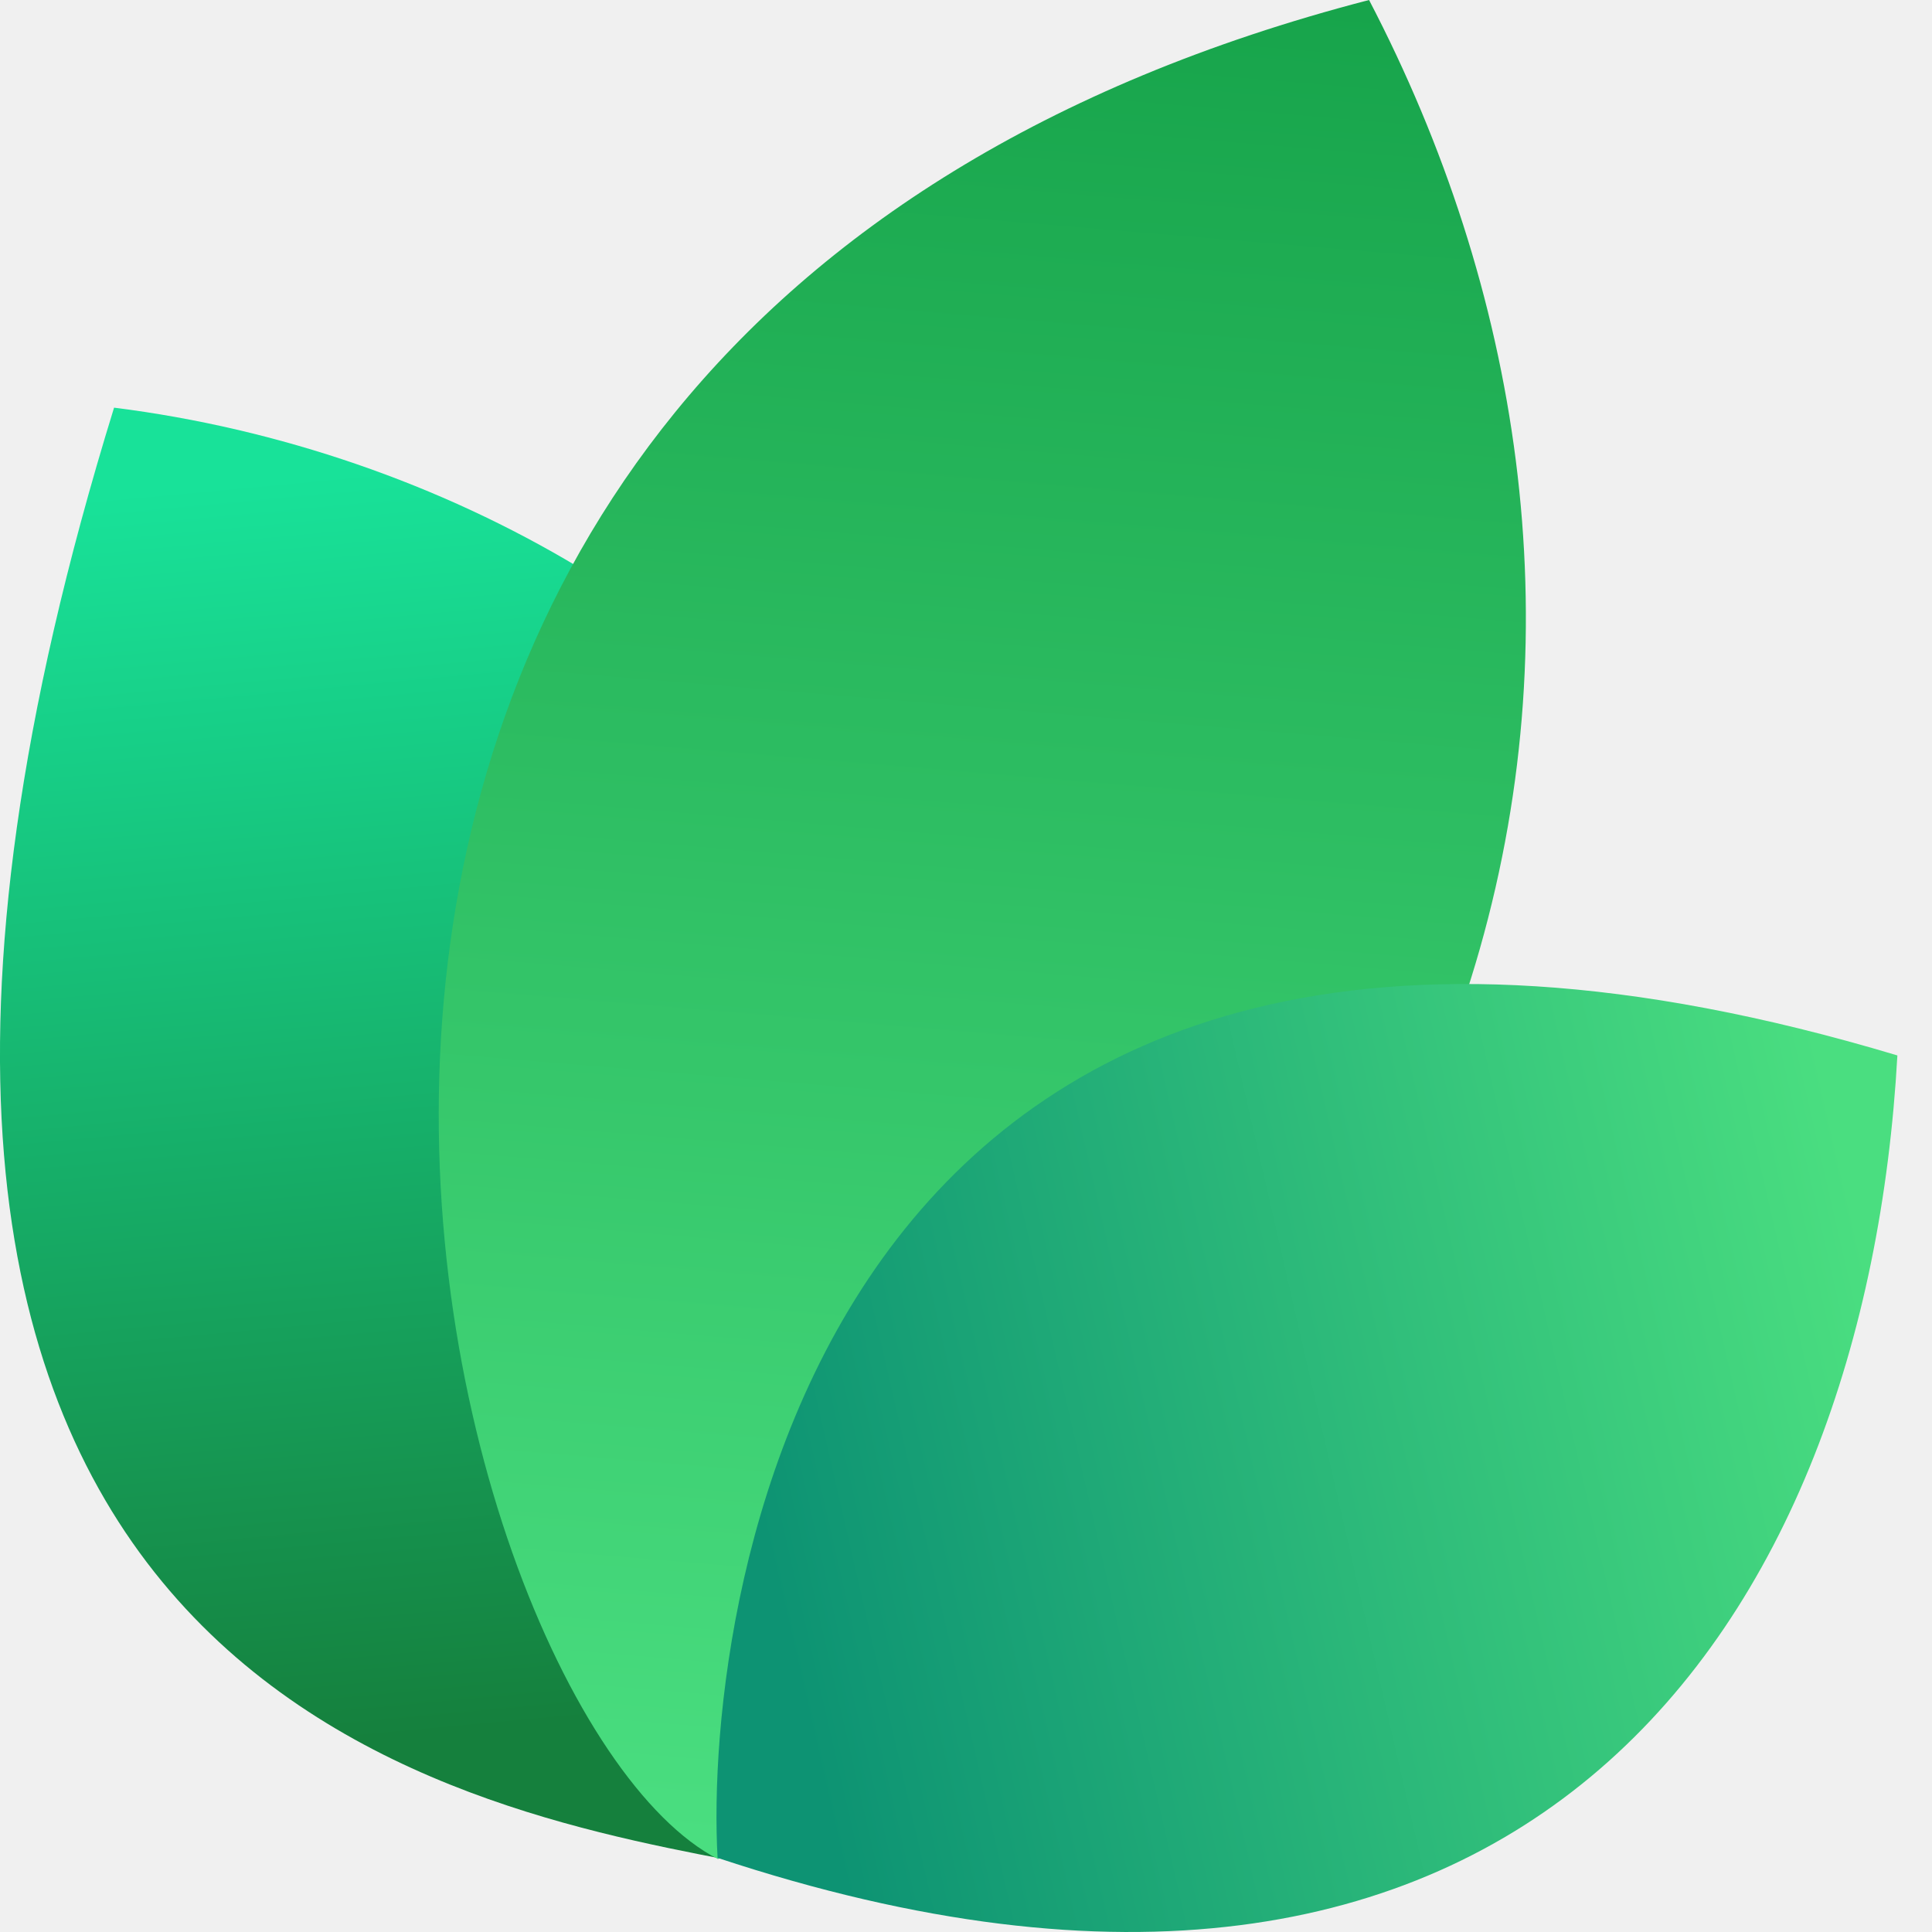
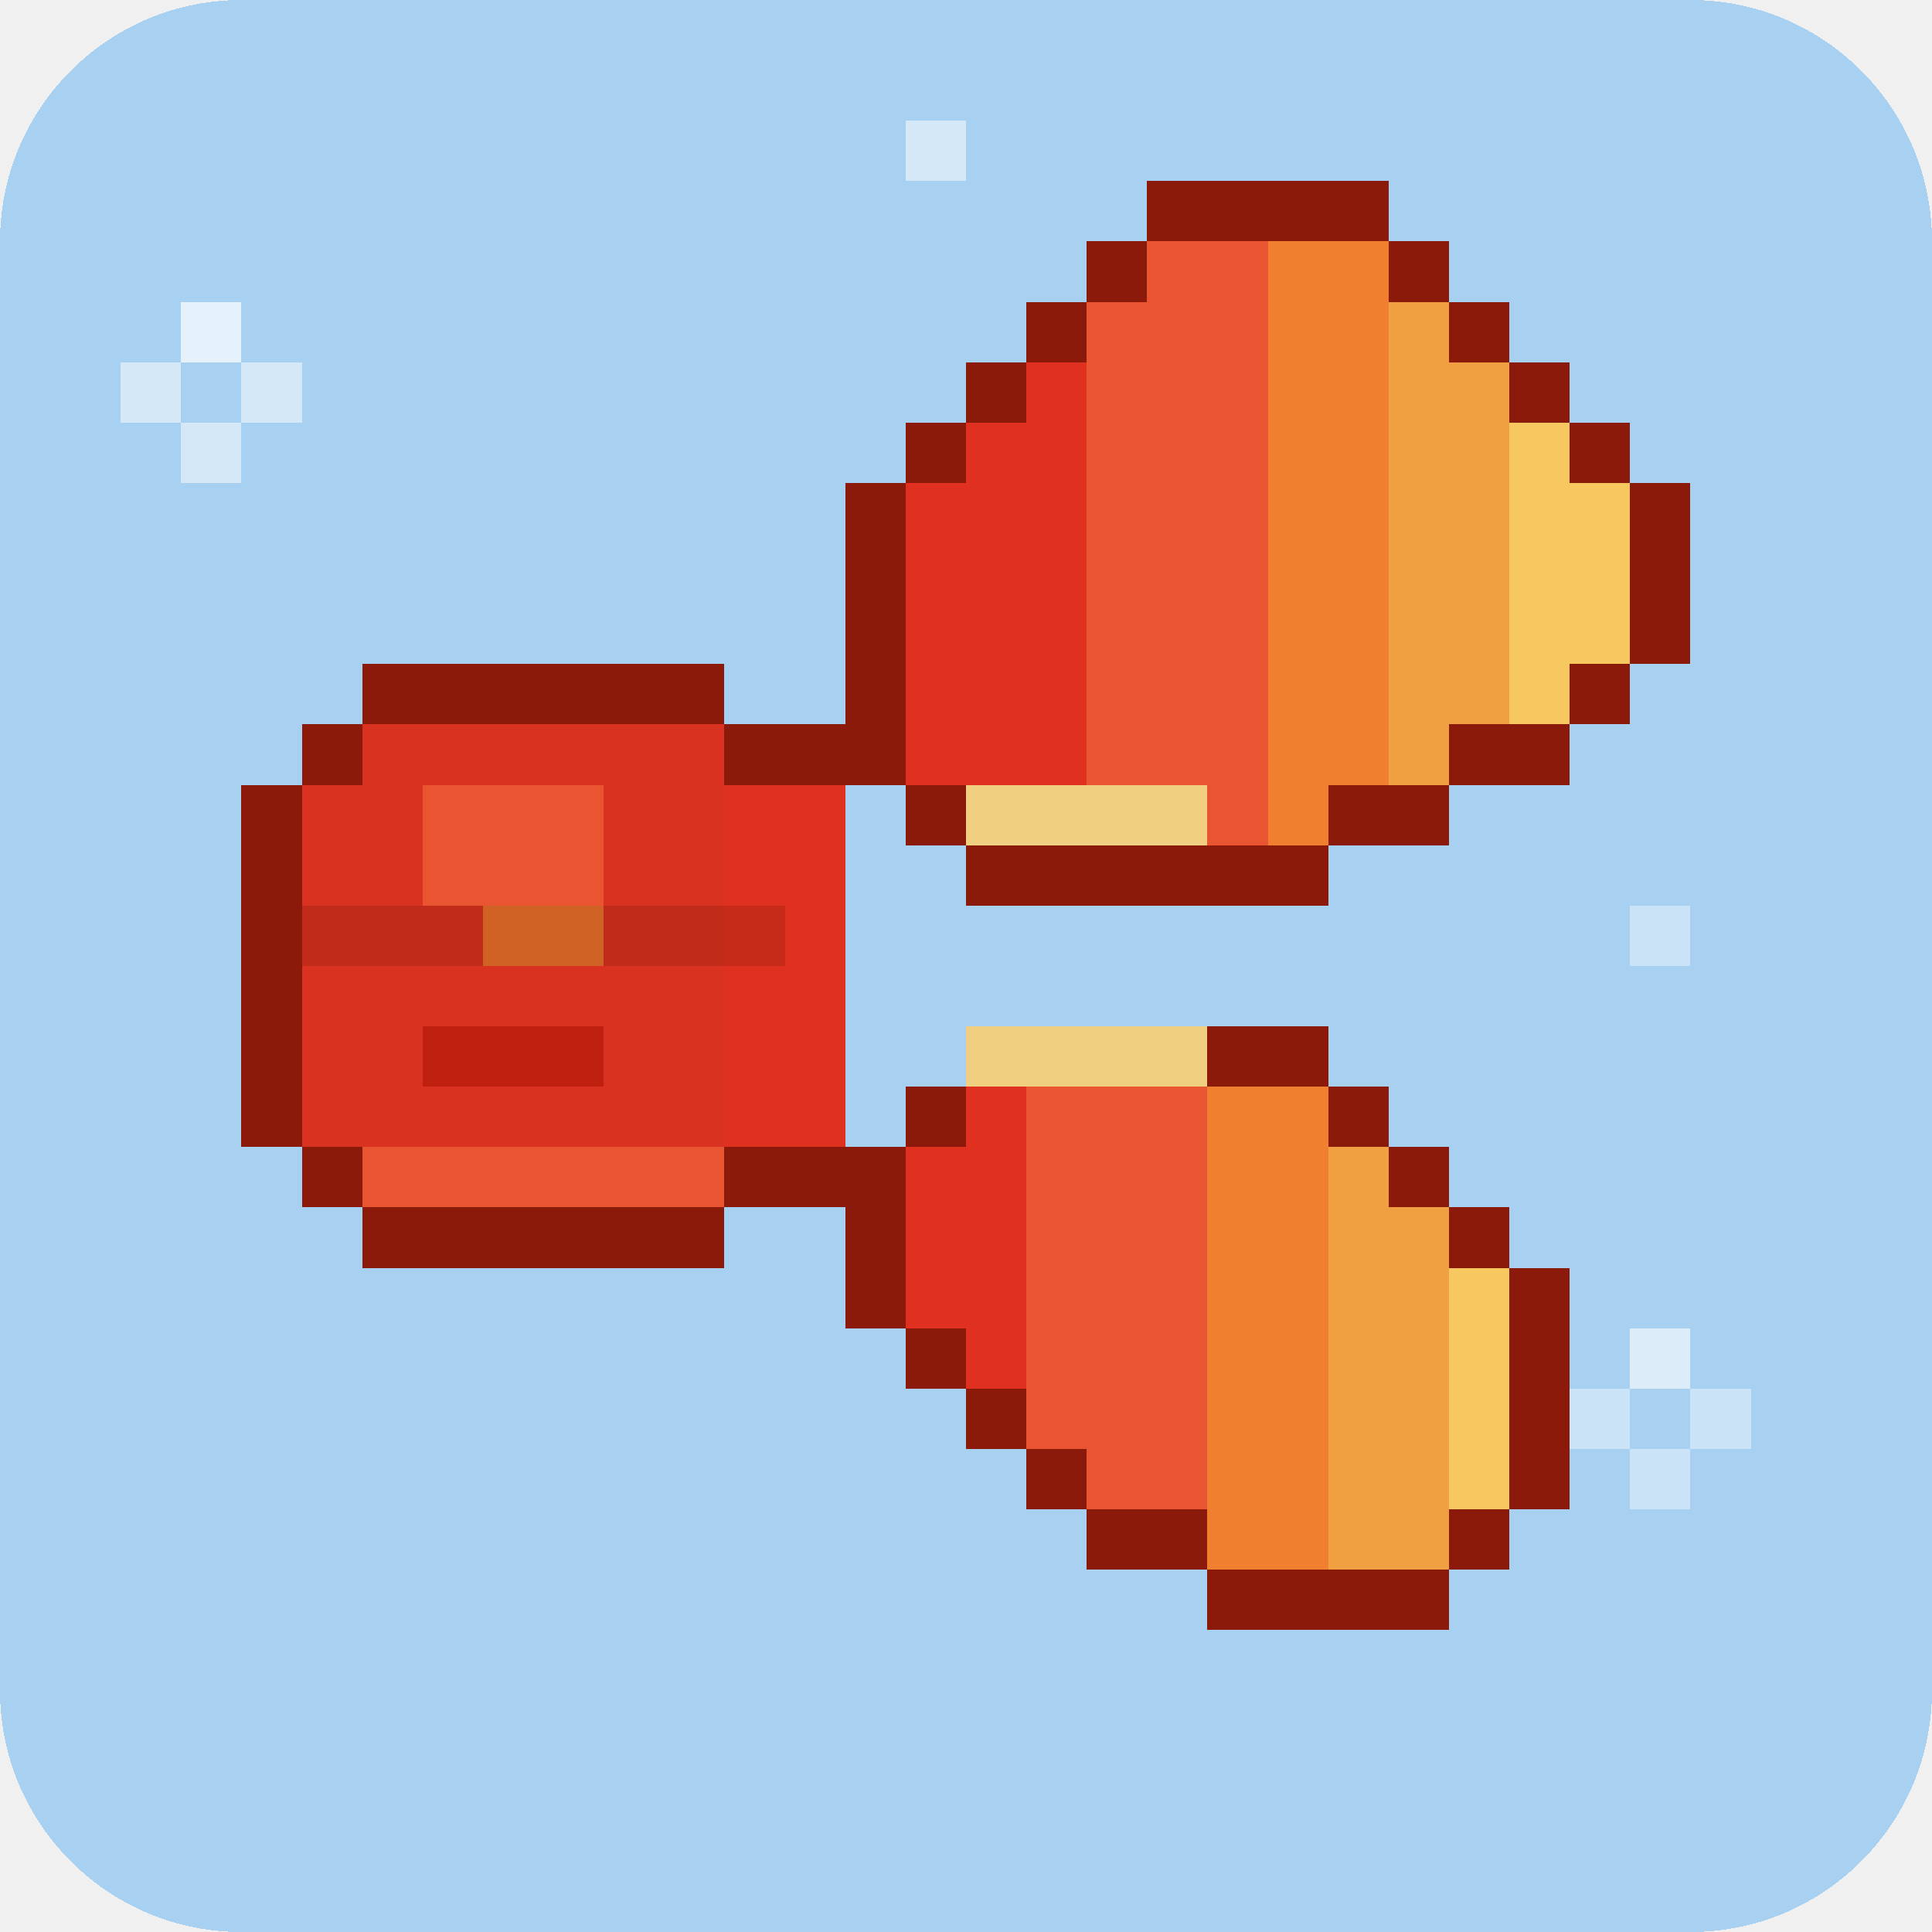
- <svg xmlns="http://www.w3.org/2000/svg" width="24" height="24" viewBox="0 0 24 24" fill="none">
-   <path d="M9.061 23.108C5.268 22.377 -3.391 20.627 1.417 5.064C9.634 6.099 16.973 14.064 9.061 23.108Z" fill="url(#paint0_linear_17557_2021)" />
-   <path d="M8.919 23.094C5.276 21.222 0.784 4.209 17.007 0C20.757 7.193 19.621 16.545 8.919 23.094Z" fill="url(#paint1_linear_17557_2021)" />
-   <path d="M8.914 23.079C8.735 19.882 10.159 9.085 23.57 13.111C23.181 20.123 18.984 26.418 8.914 23.079Z" fill="url(#paint2_linear_17557_2021)" />
-   <defs>
-     <linearGradient id="paint0_linear_17557_2021" x1="3.776" y1="5.916" x2="5.232" y2="21.559" gradientUnits="userSpaceOnUse">
-       <stop stop-color="#18E299" />
-       <stop offset="1" stop-color="#15803D" />
-     </linearGradient>
-     <linearGradient id="paint1_linear_17557_2021" x1="12.171" y1="-0.718" x2="10.19" y2="22.983" gradientUnits="userSpaceOnUse">
-       <stop stop-color="#16A34A" />
-       <stop offset="1" stop-color="#4ADE80" />
-     </linearGradient>
-     <linearGradient id="paint2_linear_17557_2021" x1="23.133" y1="15.353" x2="9.338" y2="18.52" gradientUnits="userSpaceOnUse">
-       <stop stop-color="#4ADE80" />
-       <stop offset="1" stop-color="#0D9373" />
-     </linearGradient>
-   </defs>
+ <svg xmlns="http://www.w3.org/2000/svg" viewBox="0 0 32 32" width="128" height="128" shape-rendering="crispEdges">
+   <rect width="32" height="32" fill="#A8D0F0" rx="4" />
+   <rect x="4" y="13" width="1" height="1" fill="#8B1A0A" />
+   <rect x="4" y="14" width="1" height="1" fill="#8B1A0A" />
+   <rect x="4" y="15" width="1" height="1" fill="#8B1A0A" />
+   <rect x="4" y="16" width="1" height="1" fill="#8B1A0A" />
+   <rect x="4" y="17" width="1" height="1" fill="#8B1A0A" />
+   <rect x="4" y="18" width="1" height="1" fill="#8B1A0A" />
+   <rect x="5" y="12" width="1" height="1" fill="#8B1A0A" />
+   <rect x="5" y="19" width="1" height="1" fill="#8B1A0A" />
+   <rect x="6" y="11" width="1" height="1" fill="#8B1A0A" />
+   <rect x="6" y="20" width="1" height="1" fill="#8B1A0A" />
+   <rect x="7" y="11" width="1" height="1" fill="#8B1A0A" />
+   <rect x="7" y="20" width="1" height="1" fill="#8B1A0A" />
+   <rect x="8" y="11" width="1" height="1" fill="#8B1A0A" />
+   <rect x="8" y="20" width="1" height="1" fill="#8B1A0A" />
+   <rect x="9" y="11" width="1" height="1" fill="#8B1A0A" />
+   <rect x="9" y="20" width="1" height="1" fill="#8B1A0A" />
+   <rect x="10" y="11" width="1" height="1" fill="#8B1A0A" />
+   <rect x="10" y="20" width="1" height="1" fill="#8B1A0A" />
+   <rect x="11" y="11" width="1" height="1" fill="#8B1A0A" />
+   <rect x="11" y="20" width="1" height="1" fill="#8B1A0A" />
+   <rect x="12" y="12" width="1" height="1" fill="#8B1A0A" />
+   <rect x="12" y="19" width="1" height="1" fill="#8B1A0A" />
+   <rect x="13" y="12" width="1" height="1" fill="#8B1A0A" />
+   <rect x="13" y="19" width="1" height="1" fill="#8B1A0A" />
+   <rect x="5" y="13" width="7" height="6" fill="#D93220" />
+   <rect x="6" y="12" width="6" height="1" fill="#D93220" />
+   <rect x="6" y="19" width="6" height="1" fill="#E85530" />
+   <rect x="12" y="13" width="1" height="6" fill="#E03020" />
+   <rect x="13" y="13" width="1" height="6" fill="#E03020" />
+   <rect x="7" y="13" width="3" height="2" fill="#E85530" />
+   <rect x="8" y="15" width="2" height="1" fill="#F08030" />
+   <rect x="7" y="17" width="3" height="1" fill="#C02010" />
+   <rect x="5" y="15" width="8" height="1" fill="#8B1A0A" opacity="0.3" />
+   <rect x="14" y="8" width="1" height="1" fill="#8B1A0A" />
+   <rect x="14" y="9" width="1" height="1" fill="#8B1A0A" />
+   <rect x="14" y="10" width="1" height="1" fill="#8B1A0A" />
+   <rect x="14" y="11" width="1" height="1" fill="#8B1A0A" />
+   <rect x="14" y="12" width="1" height="1" fill="#8B1A0A" />
+   <rect x="15" y="7" width="1" height="1" fill="#8B1A0A" />
+   <rect x="16" y="6" width="1" height="1" fill="#8B1A0A" />
+   <rect x="17" y="5" width="1" height="1" fill="#8B1A0A" />
+   <rect x="18" y="4" width="1" height="1" fill="#8B1A0A" />
+   <rect x="19" y="3" width="1" height="1" fill="#8B1A0A" />
+   <rect x="20" y="3" width="1" height="1" fill="#8B1A0A" />
+   <rect x="21" y="3" width="1" height="1" fill="#8B1A0A" />
+   <rect x="22" y="3" width="1" height="1" fill="#8B1A0A" />
+   <rect x="23" y="4" width="1" height="1" fill="#8B1A0A" />
+   <rect x="24" y="5" width="1" height="1" fill="#8B1A0A" />
+   <rect x="25" y="6" width="1" height="1" fill="#8B1A0A" />
+   <rect x="26" y="7" width="1" height="1" fill="#8B1A0A" />
+   <rect x="27" y="8" width="1" height="1" fill="#8B1A0A" />
+   <rect x="27" y="9" width="1" height="1" fill="#8B1A0A" />
+   <rect x="27" y="10" width="1" height="1" fill="#8B1A0A" />
+   <rect x="26" y="11" width="1" height="1" fill="#8B1A0A" />
+   <rect x="25" y="12" width="1" height="1" fill="#8B1A0A" />
+   <rect x="24" y="12" width="1" height="1" fill="#8B1A0A" />
+   <rect x="23" y="13" width="1" height="1" fill="#8B1A0A" />
+   <rect x="22" y="13" width="1" height="1" fill="#8B1A0A" />
+   <rect x="21" y="14" width="1" height="1" fill="#8B1A0A" />
+   <rect x="20" y="14" width="1" height="1" fill="#8B1A0A" />
+   <rect x="19" y="14" width="1" height="1" fill="#8B1A0A" />
+   <rect x="18" y="14" width="1" height="1" fill="#8B1A0A" />
+   <rect x="17" y="14" width="1" height="1" fill="#8B1A0A" />
+   <rect x="16" y="14" width="1" height="1" fill="#8B1A0A" />
+   <rect x="15" y="13" width="1" height="1" fill="#8B1A0A" />
+   <rect x="15" y="8" width="1" height="5" fill="#E03020" />
+   <rect x="16" y="7" width="1" height="7" fill="#E03020" />
+   <rect x="17" y="6" width="1" height="8" fill="#E03020" />
+   <rect x="18" y="5" width="1" height="9" fill="#E85530" />
+   <rect x="19" y="4" width="1" height="10" fill="#E85530" />
+   <rect x="20" y="4" width="1" height="10" fill="#E85530" />
+   <rect x="21" y="4" width="1" height="10" fill="#F08030" />
+   <rect x="22" y="4" width="1" height="9" fill="#F08030" />
+   <rect x="23" y="5" width="1" height="8" fill="#F0A040" />
+   <rect x="24" y="6" width="1" height="6" fill="#F0A040" />
+   <rect x="25" y="7" width="1" height="5" fill="#F8C860" />
+   <rect x="26" y="8" width="1" height="3" fill="#F8C860" />
+   <rect x="16" y="13" width="1" height="1" fill="#F0D080" />
+   <rect x="17" y="13" width="1" height="1" fill="#F0D080" />
+   <rect x="18" y="13" width="1" height="1" fill="#F0D080" />
+   <rect x="19" y="13" width="1" height="1" fill="#F0D080" />
+   <rect x="14" y="19" width="1" height="1" fill="#8B1A0A" />
+   <rect x="14" y="20" width="1" height="1" fill="#8B1A0A" />
+   <rect x="14" y="21" width="1" height="1" fill="#8B1A0A" />
+   <rect x="15" y="18" width="1" height="1" fill="#8B1A0A" />
+   <rect x="15" y="22" width="1" height="1" fill="#8B1A0A" />
+   <rect x="16" y="17" width="1" height="1" fill="#8B1A0A" />
+   <rect x="16" y="23" width="1" height="1" fill="#8B1A0A" />
+   <rect x="17" y="17" width="1" height="1" fill="#8B1A0A" />
+   <rect x="17" y="24" width="1" height="1" fill="#8B1A0A" />
+   <rect x="18" y="17" width="1" height="1" fill="#8B1A0A" />
+   <rect x="18" y="25" width="1" height="1" fill="#8B1A0A" />
+   <rect x="19" y="17" width="1" height="1" fill="#8B1A0A" />
+   <rect x="19" y="25" width="1" height="1" fill="#8B1A0A" />
+   <rect x="20" y="17" width="1" height="1" fill="#8B1A0A" />
+   <rect x="20" y="26" width="1" height="1" fill="#8B1A0A" />
+   <rect x="21" y="17" width="1" height="1" fill="#8B1A0A" />
+   <rect x="21" y="26" width="1" height="1" fill="#8B1A0A" />
+   <rect x="22" y="18" width="1" height="1" fill="#8B1A0A" />
+   <rect x="22" y="26" width="1" height="1" fill="#8B1A0A" />
+   <rect x="23" y="19" width="1" height="1" fill="#8B1A0A" />
+   <rect x="23" y="26" width="1" height="1" fill="#8B1A0A" />
+   <rect x="24" y="20" width="1" height="1" fill="#8B1A0A" />
+   <rect x="24" y="25" width="1" height="1" fill="#8B1A0A" />
+   <rect x="25" y="21" width="1" height="1" fill="#8B1A0A" />
+   <rect x="25" y="24" width="1" height="1" fill="#8B1A0A" />
+   <rect x="25" y="22" width="1" height="1" fill="#8B1A0A" />
+   <rect x="25" y="23" width="1" height="1" fill="#8B1A0A" />
+   <rect x="15" y="19" width="1" height="3" fill="#E03020" />
+   <rect x="16" y="18" width="1" height="5" fill="#E03020" />
+   <rect x="17" y="18" width="1" height="6" fill="#E85530" />
+   <rect x="18" y="18" width="1" height="7" fill="#E85530" />
+   <rect x="19" y="18" width="1" height="7" fill="#E85530" />
+   <rect x="20" y="18" width="1" height="8" fill="#F08030" />
+   <rect x="21" y="18" width="1" height="8" fill="#F08030" />
+   <rect x="22" y="19" width="1" height="7" fill="#F0A040" />
+   <rect x="23" y="20" width="1" height="6" fill="#F0A040" />
+   <rect x="24" y="21" width="1" height="4" fill="#F8C860" />
+   <rect x="16" y="17" width="1" height="1" fill="#F0D080" />
+   <rect x="17" y="17" width="1" height="1" fill="#F0D080" />
+   <rect x="18" y="17" width="1" height="1" fill="#F0D080" />
+   <rect x="19" y="17" width="1" height="1" fill="#F0D080" />
+   <rect x="3" y="5" width="1" height="1" fill="#FFFFFF" opacity="0.7" />
+   <rect x="2" y="6" width="1" height="1" fill="#FFFFFF" opacity="0.5" />
+   <rect x="4" y="6" width="1" height="1" fill="#FFFFFF" opacity="0.5" />
+   <rect x="3" y="7" width="1" height="1" fill="#FFFFFF" opacity="0.5" />
+   <rect x="27" y="22" width="1" height="1" fill="#FFFFFF" opacity="0.6" />
+   <rect x="26" y="23" width="1" height="1" fill="#FFFFFF" opacity="0.4" />
+   <rect x="28" y="23" width="1" height="1" fill="#FFFFFF" opacity="0.4" />
+   <rect x="27" y="24" width="1" height="1" fill="#FFFFFF" opacity="0.4" />
+   <rect x="15" y="2" width="1" height="1" fill="#FFFFFF" opacity="0.5" />
+   <rect x="27" y="15" width="1" height="1" fill="#FFFFFF" opacity="0.4" />
</svg>
